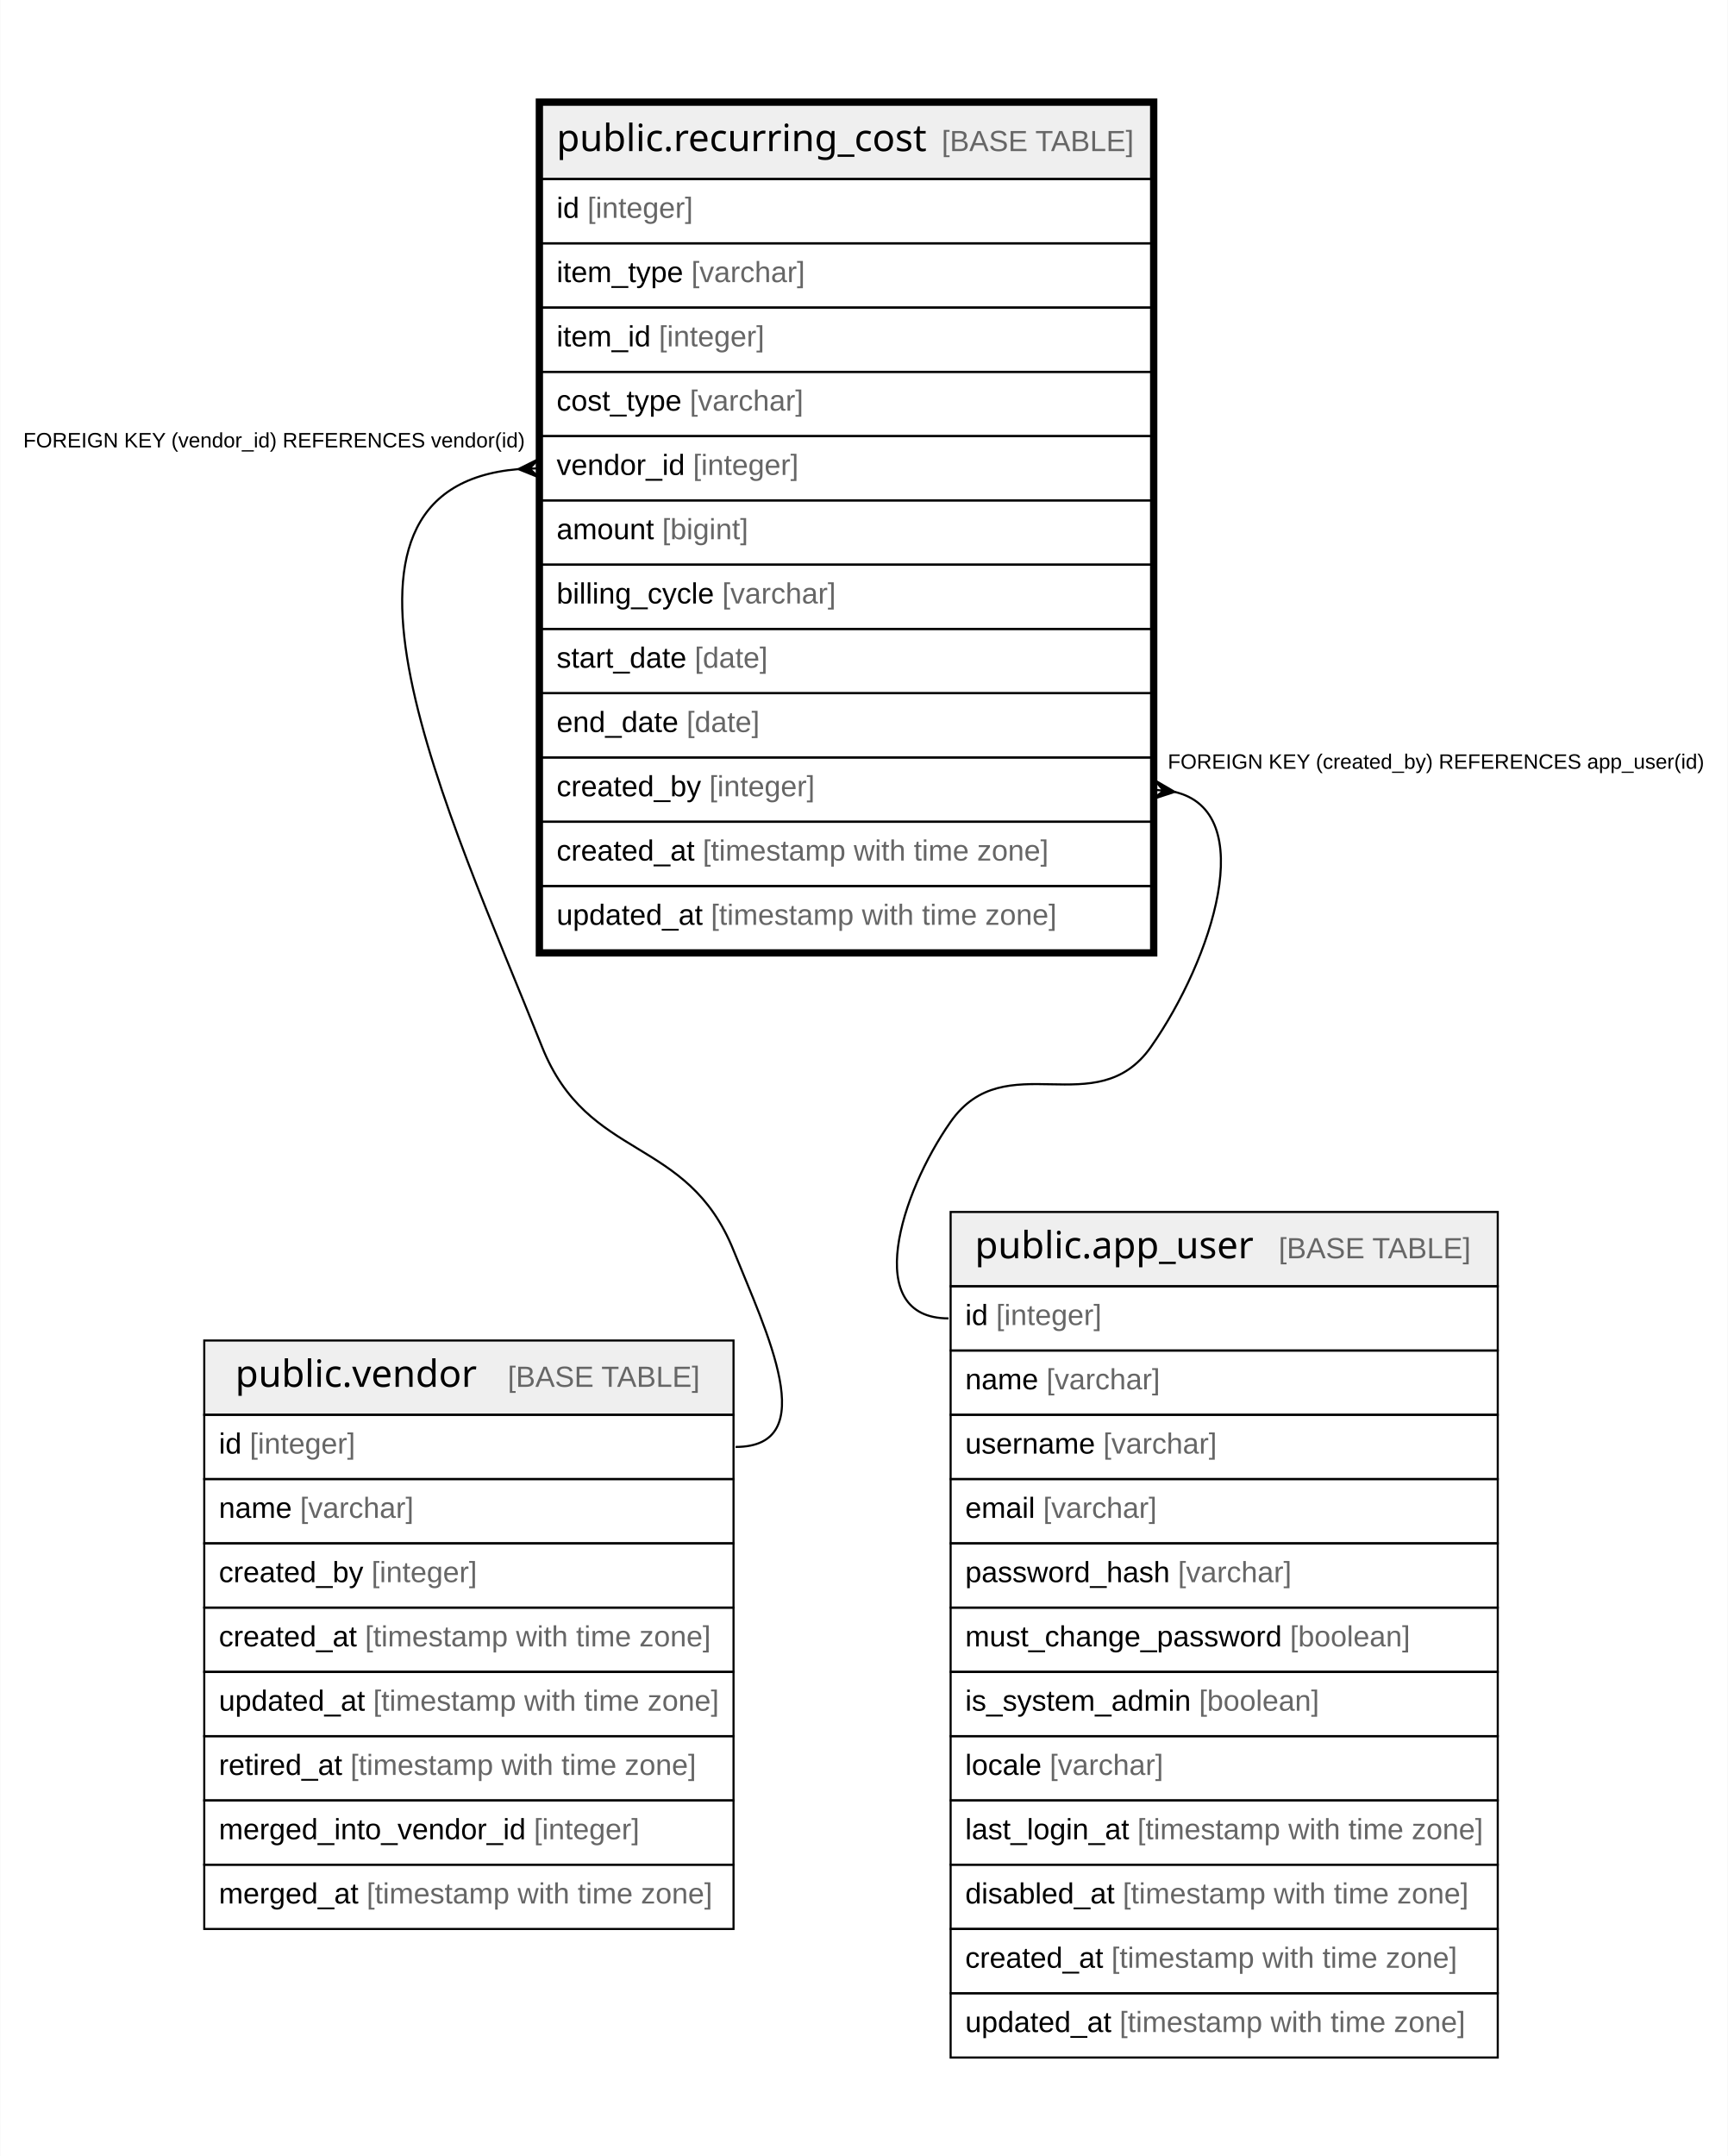
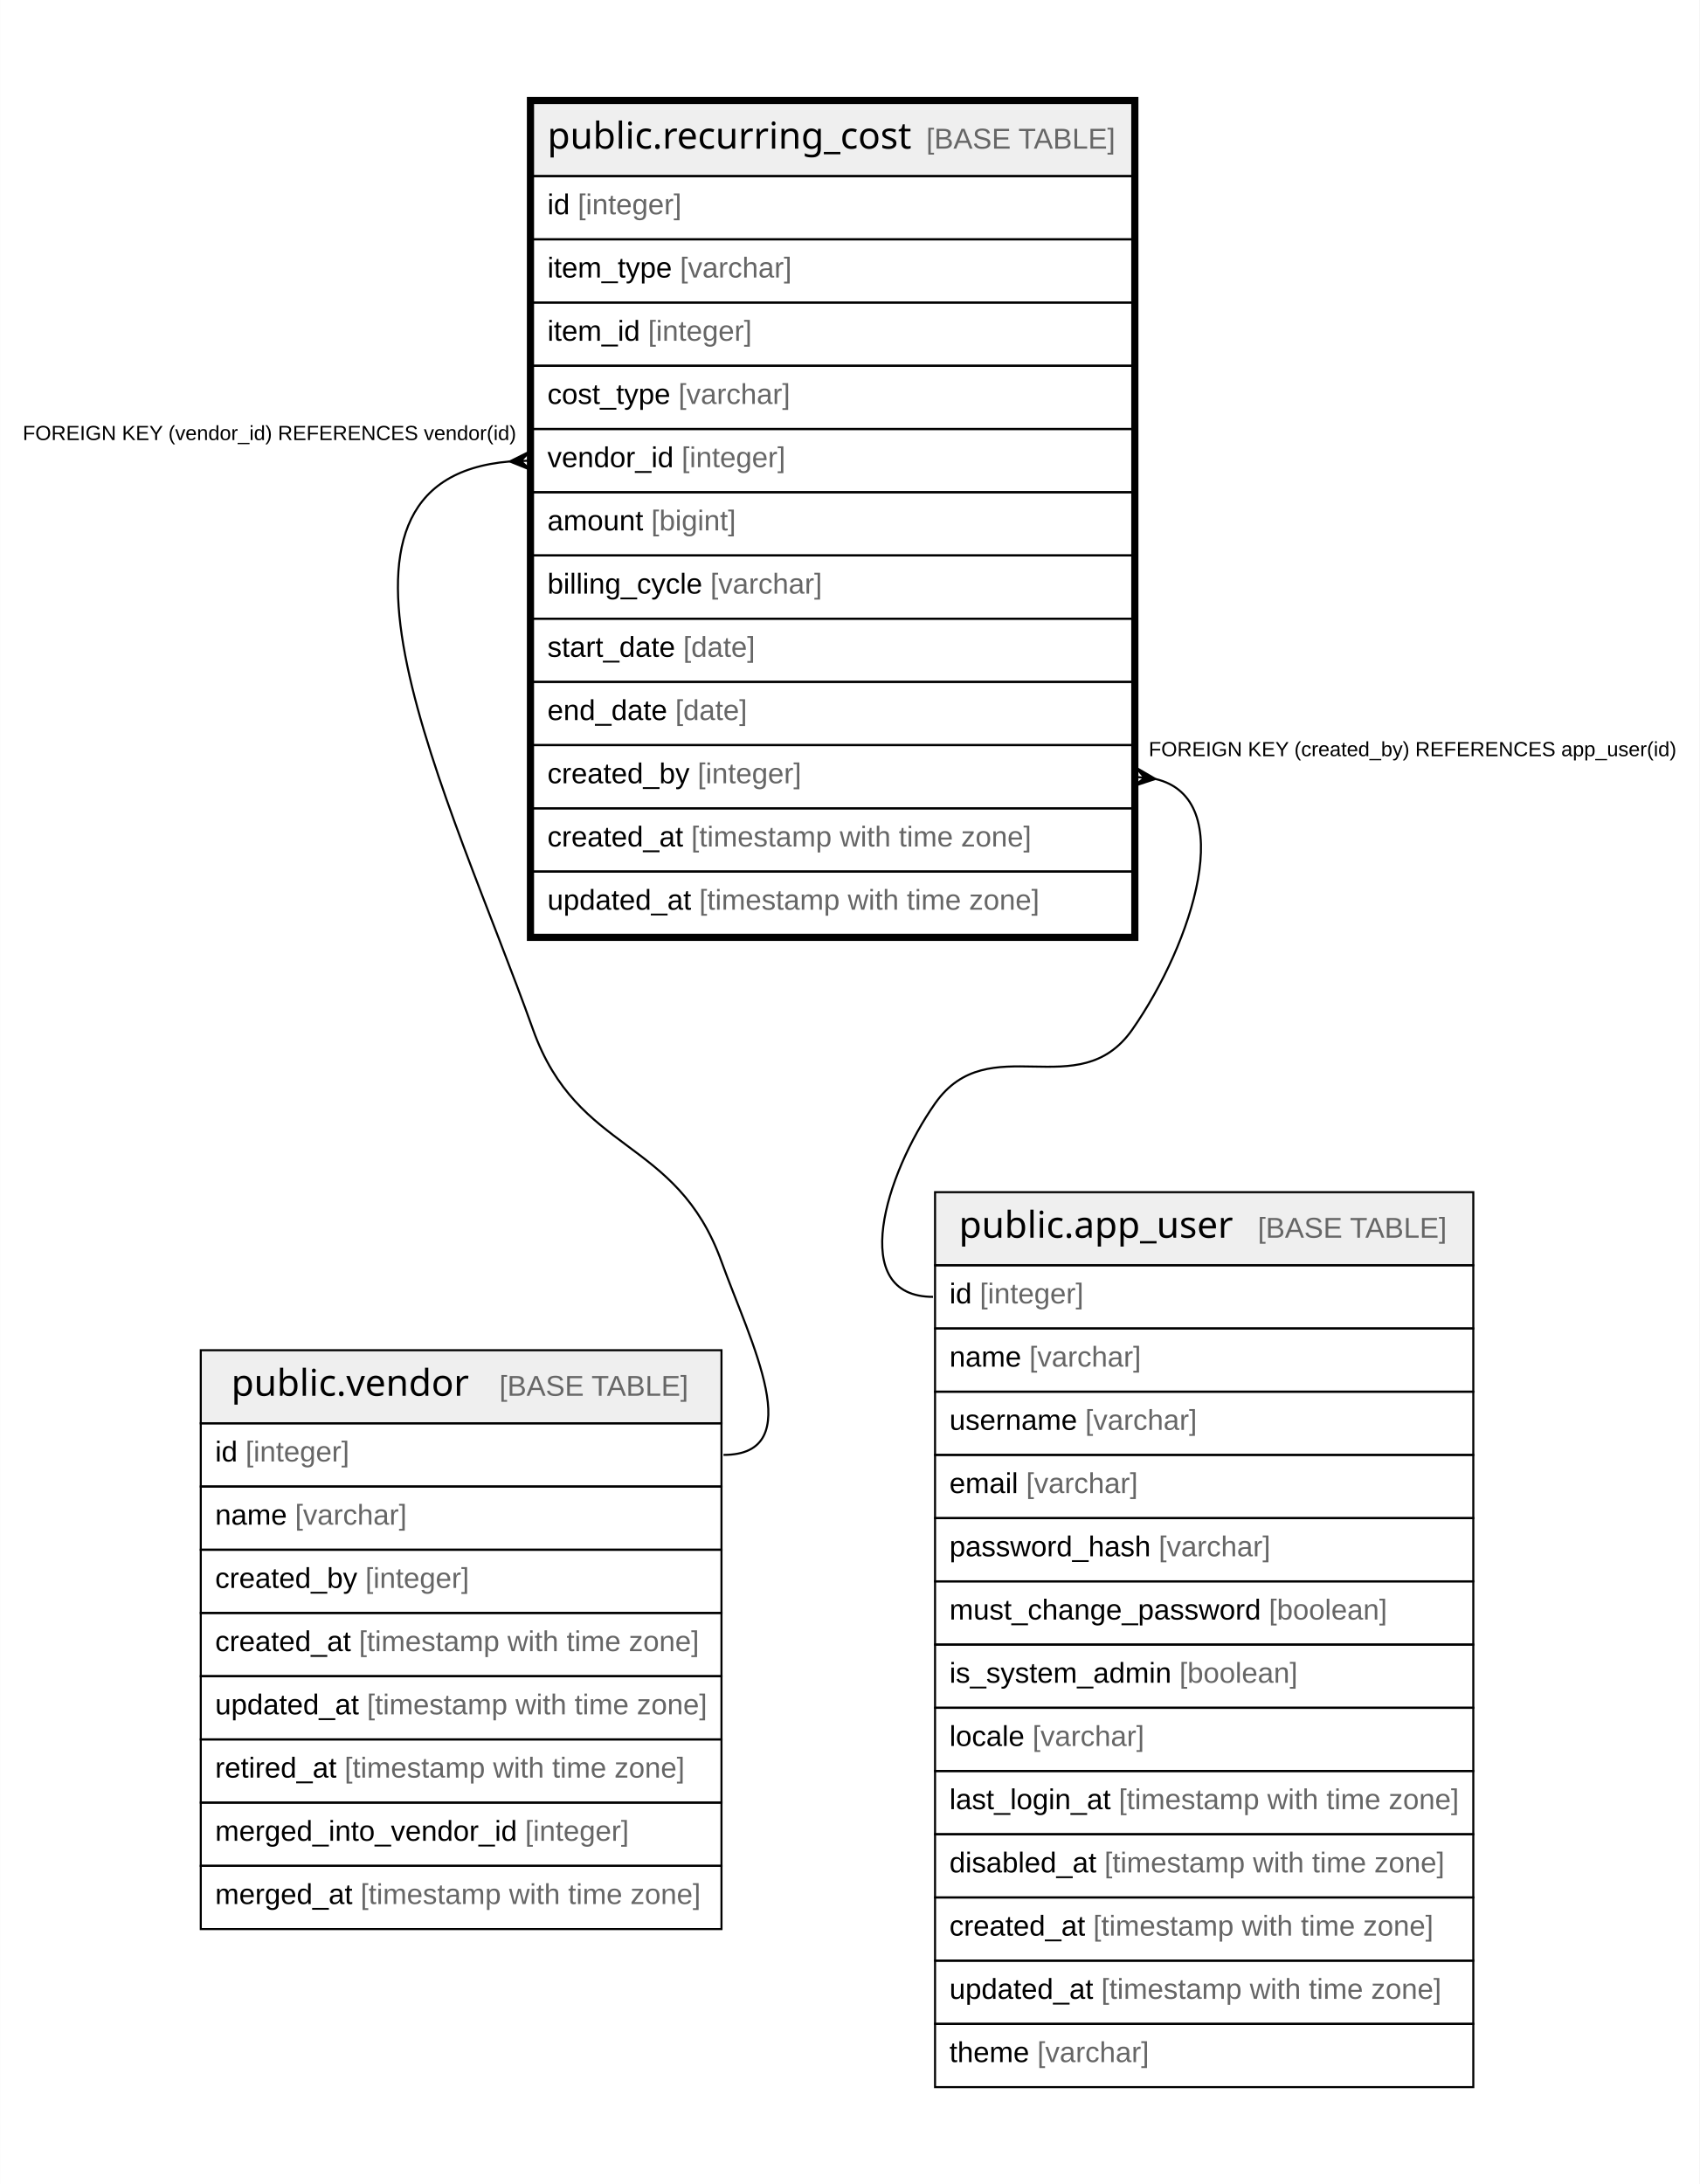
- <svg xmlns="http://www.w3.org/2000/svg" width="828pt" height="1033pt" viewBox="0.00 0.00 827.87 1033.20">
-   <g id="graph0" class="graph" transform="scale(1 1) rotate(0) translate(4 1029.2)">
-     <polygon fill="white" stroke="none" points="-4,4 -4,-1029.2 823.87,-1029.2 823.87,4 -4,4" />
+ <svg xmlns="http://www.w3.org/2000/svg" width="828pt" height="1064pt" viewBox="0.00 0.00 827.87 1064.00">
+   <g id="graph0" class="graph" transform="scale(1 1) rotate(0) translate(4 1060)">
+     <polygon fill="white" stroke="none" points="-4,4 -4,-1060 823.87,-1060 823.87,4 -4,4" />
    <g id="node1" class="node">
-       <polygon fill="#efefef" stroke="none" points="255.62,-943.4 255.62,-979 547.56,-979 547.56,-943.4 255.62,-943.4" />
-       <polygon fill="none" stroke="black" points="255.62,-943.4 255.62,-979 547.56,-979 547.56,-943.4 255.62,-943.4" />
-       <text text-anchor="start" x="262.62" y="-956.8" font-family="Arial Bold" font-size="18.00">public.recurring_cost</text>
-       <text text-anchor="start" x="416.07" y="-956.8" font-family="Arial" font-size="14.00">    </text>
-       <text text-anchor="start" x="447.19" y="-956.8" font-family="Arial" font-size="14.00" fill="#666666">[BASE TABLE]</text>
+       <polygon fill="#efefef" stroke="none" points="255.62,-974.2 255.62,-1009.8 547.56,-1009.8 547.56,-974.2 255.62,-974.2" />
+       <polygon fill="none" stroke="black" points="255.62,-974.2 255.62,-1009.8 547.56,-1009.8 547.56,-974.2 255.62,-974.2" />
+       <text text-anchor="start" x="262.62" y="-987.6" font-family="Arial Bold" font-size="18.00">public.recurring_cost</text>
+       <text text-anchor="start" x="416.07" y="-987.6" font-family="Arial" font-size="14.00">    </text>
+       <text text-anchor="start" x="447.19" y="-987.6" font-family="Arial" font-size="14.00" fill="#666666">[BASE TABLE]</text>
+       <polygon fill="none" stroke="black" points="255.62,-943.4 255.62,-974.2 547.56,-974.2 547.56,-943.4 255.62,-943.4" />
+       <text text-anchor="start" x="262.62" y="-955.6" font-family="Arial" font-size="14.00">id </text>
+       <text text-anchor="start" x="277.41" y="-955.6" font-family="Arial" font-size="14.00" fill="#666666">[integer]</text>
      <polygon fill="none" stroke="black" points="255.62,-912.6 255.62,-943.4 547.56,-943.4 547.56,-912.6 255.62,-912.6" />
-       <text text-anchor="start" x="262.62" y="-924.8" font-family="Arial" font-size="14.00">id </text>
-       <text text-anchor="start" x="277.41" y="-924.8" font-family="Arial" font-size="14.00" fill="#666666">[integer]</text>
+       <text text-anchor="start" x="262.62" y="-924.8" font-family="Arial" font-size="14.00">item_type </text>
+       <text text-anchor="start" x="327.21" y="-924.8" font-family="Arial" font-size="14.00" fill="#666666">[varchar]</text>
      <polygon fill="none" stroke="black" points="255.62,-881.8 255.62,-912.6 547.56,-912.6 547.56,-881.8 255.62,-881.8" />
-       <text text-anchor="start" x="262.62" y="-894" font-family="Arial" font-size="14.00">item_type </text>
-       <text text-anchor="start" x="327.21" y="-894" font-family="Arial" font-size="14.00" fill="#666666">[varchar]</text>
+       <text text-anchor="start" x="262.62" y="-894" font-family="Arial" font-size="14.00">item_id </text>
+       <text text-anchor="start" x="311.65" y="-894" font-family="Arial" font-size="14.00" fill="#666666">[integer]</text>
      <polygon fill="none" stroke="black" points="255.62,-851 255.62,-881.8 547.56,-881.8 547.56,-851 255.62,-851" />
-       <text text-anchor="start" x="262.62" y="-863.2" font-family="Arial" font-size="14.00">item_id </text>
-       <text text-anchor="start" x="311.65" y="-863.2" font-family="Arial" font-size="14.00" fill="#666666">[integer]</text>
+       <text text-anchor="start" x="262.62" y="-863.2" font-family="Arial" font-size="14.00">cost_type </text>
+       <text text-anchor="start" x="326.44" y="-863.2" font-family="Arial" font-size="14.00" fill="#666666">[varchar]</text>
      <polygon fill="none" stroke="black" points="255.62,-820.2 255.62,-851 547.56,-851 547.56,-820.2 255.62,-820.2" />
-       <text text-anchor="start" x="262.62" y="-832.4" font-family="Arial" font-size="14.00">cost_type </text>
-       <text text-anchor="start" x="326.44" y="-832.4" font-family="Arial" font-size="14.00" fill="#666666">[varchar]</text>
+       <text text-anchor="start" x="262.62" y="-832.4" font-family="Arial" font-size="14.00">vendor_id </text>
+       <text text-anchor="start" x="328" y="-832.4" font-family="Arial" font-size="14.00" fill="#666666">[integer]</text>
      <polygon fill="none" stroke="black" points="255.62,-789.4 255.62,-820.2 547.56,-820.2 547.56,-789.4 255.62,-789.4" />
-       <text text-anchor="start" x="262.62" y="-801.6" font-family="Arial" font-size="14.00">vendor_id </text>
-       <text text-anchor="start" x="328" y="-801.6" font-family="Arial" font-size="14.00" fill="#666666">[integer]</text>
+       <text text-anchor="start" x="262.62" y="-801.6" font-family="Arial" font-size="14.00">amount </text>
+       <text text-anchor="start" x="313.21" y="-801.6" font-family="Arial" font-size="14.00" fill="#666666">[bigint]</text>
      <polygon fill="none" stroke="black" points="255.62,-758.6 255.62,-789.4 547.56,-789.4 547.56,-758.6 255.62,-758.6" />
-       <text text-anchor="start" x="262.62" y="-770.8" font-family="Arial" font-size="14.00">amount </text>
-       <text text-anchor="start" x="313.21" y="-770.8" font-family="Arial" font-size="14.00" fill="#666666">[bigint]</text>
+       <text text-anchor="start" x="262.62" y="-770.8" font-family="Arial" font-size="14.00">billing_cycle </text>
+       <text text-anchor="start" x="342" y="-770.8" font-family="Arial" font-size="14.00" fill="#666666">[varchar]</text>
      <polygon fill="none" stroke="black" points="255.62,-727.8 255.62,-758.6 547.56,-758.6 547.56,-727.8 255.62,-727.8" />
-       <text text-anchor="start" x="262.62" y="-740" font-family="Arial" font-size="14.00">billing_cycle </text>
-       <text text-anchor="start" x="342" y="-740" font-family="Arial" font-size="14.00" fill="#666666">[varchar]</text>
+       <text text-anchor="start" x="262.62" y="-740" font-family="Arial" font-size="14.00">start_date </text>
+       <text text-anchor="start" x="328.78" y="-740" font-family="Arial" font-size="14.00" fill="#666666">[date]</text>
      <polygon fill="none" stroke="black" points="255.62,-697 255.62,-727.8 547.56,-727.8 547.56,-697 255.62,-697" />
-       <text text-anchor="start" x="262.62" y="-709.2" font-family="Arial" font-size="14.00">start_date </text>
-       <text text-anchor="start" x="328.78" y="-709.2" font-family="Arial" font-size="14.00" fill="#666666">[date]</text>
+       <text text-anchor="start" x="262.62" y="-709.2" font-family="Arial" font-size="14.00">end_date </text>
+       <text text-anchor="start" x="324.91" y="-709.2" font-family="Arial" font-size="14.00" fill="#666666">[date]</text>
      <polygon fill="none" stroke="black" points="255.62,-666.2 255.62,-697 547.56,-697 547.56,-666.2 255.62,-666.2" />
-       <text text-anchor="start" x="262.62" y="-678.4" font-family="Arial" font-size="14.00">end_date </text>
-       <text text-anchor="start" x="324.91" y="-678.4" font-family="Arial" font-size="14.00" fill="#666666">[date]</text>
+       <text text-anchor="start" x="262.62" y="-678.4" font-family="Arial" font-size="14.00">created_by </text>
+       <text text-anchor="start" x="335.78" y="-678.4" font-family="Arial" font-size="14.00" fill="#666666">[integer]</text>
      <polygon fill="none" stroke="black" points="255.62,-635.4 255.62,-666.2 547.56,-666.2 547.56,-635.4 255.62,-635.4" />
-       <text text-anchor="start" x="262.62" y="-647.6" font-family="Arial" font-size="14.00">created_by </text>
-       <text text-anchor="start" x="335.78" y="-647.6" font-family="Arial" font-size="14.00" fill="#666666">[integer]</text>
+       <text text-anchor="start" x="262.62" y="-647.6" font-family="Arial" font-size="14.00">created_at </text>
+       <text text-anchor="start" x="332.67" y="-647.6" font-family="Arial" font-size="14.00" fill="#666666">[timestamp with time zone]</text>
      <polygon fill="none" stroke="black" points="255.62,-604.6 255.62,-635.4 547.56,-635.4 547.56,-604.6 255.62,-604.6" />
-       <text text-anchor="start" x="262.62" y="-616.8" font-family="Arial" font-size="14.00">created_at </text>
-       <text text-anchor="start" x="332.67" y="-616.8" font-family="Arial" font-size="14.00" fill="#666666">[timestamp with time zone]</text>
-       <polygon fill="none" stroke="black" points="255.62,-573.8 255.62,-604.6 547.56,-604.6 547.56,-573.8 255.62,-573.8" />
-       <text text-anchor="start" x="262.62" y="-586" font-family="Arial" font-size="14.00">updated_at </text>
-       <text text-anchor="start" x="336.58" y="-586" font-family="Arial" font-size="14.00" fill="#666666">[timestamp with time zone]</text>
-       <polygon fill="none" stroke="black" stroke-width="3" points="254.12,-572.3 254.12,-980.5 549.06,-980.5 549.06,-572.3 254.12,-572.3" />
+       <text text-anchor="start" x="262.62" y="-616.8" font-family="Arial" font-size="14.00">updated_at </text>
+       <text text-anchor="start" x="336.58" y="-616.8" font-family="Arial" font-size="14.00" fill="#666666">[timestamp with time zone]</text>
+       <polygon fill="none" stroke="black" stroke-width="3" points="254.12,-603.1 254.12,-1011.3 549.06,-1011.3 549.06,-603.1 254.12,-603.1" />
    </g>
    <g id="node2" class="node">
-       <polygon fill="#efefef" stroke="none" points="93.75,-351.2 93.75,-386.8 347.43,-386.8 347.43,-351.2 93.75,-351.2" />
-       <polygon fill="none" stroke="black" points="93.75,-351.2 93.75,-386.8 347.43,-386.8 347.43,-351.2 93.75,-351.2" />
-       <text text-anchor="start" x="108.61" y="-364.6" font-family="Arial Bold" font-size="18.00">public.vendor</text>
-       <text text-anchor="start" x="208.09" y="-364.6" font-family="Arial" font-size="14.00">    </text>
-       <text text-anchor="start" x="239.2" y="-364.6" font-family="Arial" font-size="14.00" fill="#666666">[BASE TABLE]</text>
-       <polygon fill="none" stroke="black" points="93.75,-320.4 93.75,-351.2 347.43,-351.2 347.43,-320.4 93.75,-320.4" />
-       <text text-anchor="start" x="100.75" y="-332.6" font-family="Arial" font-size="14.00">id </text>
-       <text text-anchor="start" x="115.54" y="-332.6" font-family="Arial" font-size="14.00" fill="#666666">[integer]</text>
-       <polygon fill="none" stroke="black" points="93.75,-289.6 93.75,-320.4 347.43,-320.4 347.43,-289.6 93.75,-289.6" />
-       <text text-anchor="start" x="100.75" y="-301.8" font-family="Arial" font-size="14.00">name </text>
-       <text text-anchor="start" x="139.66" y="-301.8" font-family="Arial" font-size="14.00" fill="#666666">[varchar]</text>
-       <polygon fill="none" stroke="black" points="93.75,-258.8 93.75,-289.6 347.43,-289.6 347.43,-258.8 93.75,-258.8" />
-       <text text-anchor="start" x="100.75" y="-271" font-family="Arial" font-size="14.00">created_by </text>
-       <text text-anchor="start" x="173.91" y="-271" font-family="Arial" font-size="14.00" fill="#666666">[integer]</text>
-       <polygon fill="none" stroke="black" points="93.75,-228 93.75,-258.8 347.43,-258.8 347.43,-228 93.75,-228" />
-       <text text-anchor="start" x="100.75" y="-240.2" font-family="Arial" font-size="14.00">created_at </text>
-       <text text-anchor="start" x="170.8" y="-240.2" font-family="Arial" font-size="14.00" fill="#666666">[timestamp with time zone]</text>
-       <polygon fill="none" stroke="black" points="93.75,-197.2 93.75,-228 347.43,-228 347.43,-197.2 93.75,-197.2" />
-       <text text-anchor="start" x="100.75" y="-209.4" font-family="Arial" font-size="14.00">updated_at </text>
-       <text text-anchor="start" x="174.71" y="-209.4" font-family="Arial" font-size="14.00" fill="#666666">[timestamp with time zone]</text>
-       <polygon fill="none" stroke="black" points="93.75,-166.4 93.75,-197.2 347.43,-197.2 347.43,-166.4 93.75,-166.4" />
-       <text text-anchor="start" x="100.75" y="-178.6" font-family="Arial" font-size="14.00">retired_at </text>
-       <text text-anchor="start" x="163.79" y="-178.6" font-family="Arial" font-size="14.00" fill="#666666">[timestamp with time zone]</text>
-       <polygon fill="none" stroke="black" points="93.75,-135.6 93.75,-166.4 347.43,-166.4 347.43,-135.6 93.75,-135.6" />
-       <text text-anchor="start" x="100.75" y="-147.8" font-family="Arial" font-size="14.00">merged_into_vendor_id </text>
-       <text text-anchor="start" x="251.75" y="-147.8" font-family="Arial" font-size="14.00" fill="#666666">[integer]</text>
-       <polygon fill="none" stroke="black" points="93.75,-104.8 93.75,-135.6 347.43,-135.6 347.43,-104.8 93.75,-104.8" />
-       <text text-anchor="start" x="100.75" y="-117" font-family="Arial" font-size="14.00">merged_at </text>
-       <text text-anchor="start" x="171.57" y="-117" font-family="Arial" font-size="14.00" fill="#666666">[timestamp with time zone]</text>
+       <polygon fill="#efefef" stroke="none" points="93.75,-366.6 93.75,-402.2 347.43,-402.2 347.43,-366.6 93.75,-366.6" />
+       <polygon fill="none" stroke="black" points="93.75,-366.6 93.75,-402.2 347.43,-402.2 347.43,-366.6 93.75,-366.6" />
+       <text text-anchor="start" x="108.61" y="-380" font-family="Arial Bold" font-size="18.00">public.vendor</text>
+       <text text-anchor="start" x="208.09" y="-380" font-family="Arial" font-size="14.00">    </text>
+       <text text-anchor="start" x="239.2" y="-380" font-family="Arial" font-size="14.00" fill="#666666">[BASE TABLE]</text>
+       <polygon fill="none" stroke="black" points="93.75,-335.8 93.75,-366.6 347.43,-366.6 347.43,-335.8 93.75,-335.8" />
+       <text text-anchor="start" x="100.75" y="-348" font-family="Arial" font-size="14.00">id </text>
+       <text text-anchor="start" x="115.54" y="-348" font-family="Arial" font-size="14.00" fill="#666666">[integer]</text>
+       <polygon fill="none" stroke="black" points="93.75,-305 93.75,-335.8 347.43,-335.8 347.43,-305 93.75,-305" />
+       <text text-anchor="start" x="100.75" y="-317.2" font-family="Arial" font-size="14.00">name </text>
+       <text text-anchor="start" x="139.66" y="-317.2" font-family="Arial" font-size="14.00" fill="#666666">[varchar]</text>
+       <polygon fill="none" stroke="black" points="93.75,-274.2 93.75,-305 347.43,-305 347.43,-274.2 93.75,-274.2" />
+       <text text-anchor="start" x="100.75" y="-286.4" font-family="Arial" font-size="14.00">created_by </text>
+       <text text-anchor="start" x="173.91" y="-286.4" font-family="Arial" font-size="14.00" fill="#666666">[integer]</text>
+       <polygon fill="none" stroke="black" points="93.75,-243.4 93.75,-274.2 347.43,-274.2 347.43,-243.4 93.75,-243.4" />
+       <text text-anchor="start" x="100.75" y="-255.6" font-family="Arial" font-size="14.00">created_at </text>
+       <text text-anchor="start" x="170.8" y="-255.6" font-family="Arial" font-size="14.00" fill="#666666">[timestamp with time zone]</text>
+       <polygon fill="none" stroke="black" points="93.75,-212.6 93.75,-243.4 347.43,-243.4 347.43,-212.6 93.75,-212.6" />
+       <text text-anchor="start" x="100.75" y="-224.8" font-family="Arial" font-size="14.00">updated_at </text>
+       <text text-anchor="start" x="174.71" y="-224.8" font-family="Arial" font-size="14.00" fill="#666666">[timestamp with time zone]</text>
+       <polygon fill="none" stroke="black" points="93.75,-181.8 93.75,-212.6 347.43,-212.6 347.43,-181.8 93.75,-181.8" />
+       <text text-anchor="start" x="100.75" y="-194" font-family="Arial" font-size="14.00">retired_at </text>
+       <text text-anchor="start" x="163.79" y="-194" font-family="Arial" font-size="14.00" fill="#666666">[timestamp with time zone]</text>
+       <polygon fill="none" stroke="black" points="93.75,-151 93.75,-181.8 347.43,-181.8 347.43,-151 93.75,-151" />
+       <text text-anchor="start" x="100.75" y="-163.2" font-family="Arial" font-size="14.00">merged_into_vendor_id </text>
+       <text text-anchor="start" x="251.75" y="-163.2" font-family="Arial" font-size="14.00" fill="#666666">[integer]</text>
+       <polygon fill="none" stroke="black" points="93.75,-120.2 93.75,-151 347.43,-151 347.43,-120.2 93.75,-120.2" />
+       <text text-anchor="start" x="100.75" y="-132.4" font-family="Arial" font-size="14.00">merged_at </text>
+       <text text-anchor="start" x="171.57" y="-132.4" font-family="Arial" font-size="14.00" fill="#666666">[timestamp with time zone]</text>
    </g>
    <g id="edge1" class="edge">
-       <path fill="none" stroke="black" d="M244.31,-804.39C136,-795.31 211.35,-638.69 255.62,-527.6 277.67,-472.28 325.19,-485.24 347.43,-430 363.07,-391.16 390.3,-335.8 348.43,-335.8" />
-       <polygon fill="black" stroke="black" points="244.3,-804.39 254.11,-809.28 249.63,-804.6 253.96,-804.77 253.96,-804.77 253.96,-804.77 249.63,-804.6 254.47,-800.29 244.3,-804.39" />
-       <text text-anchor="start" x="7" y="-814.8" font-family="Arial" font-size="10.00">FOREIGN KEY (vendor_id) REFERENCES vendor(id)</text>
+       <path fill="none" stroke="black" d="M244.32,-835.19C136.24,-826.19 215.41,-671.03 255.62,-558.4 277.38,-497.46 325.46,-506.26 347.43,-445.4 361.65,-406.02 390.3,-351.2 348.43,-351.2" />
+       <polygon fill="black" stroke="black" points="244.3,-835.19 254.11,-840.08 249.63,-835.4 253.96,-835.57 253.96,-835.57 253.96,-835.57 249.63,-835.4 254.47,-831.09 244.3,-835.19" />
+       <text text-anchor="start" x="7" y="-845.6" font-family="Arial" font-size="10.00">FOREIGN KEY (vendor_id) REFERENCES vendor(id)</text>
    </g>
    <g id="node3" class="node">
-       <polygon fill="#efefef" stroke="none" points="451.48,-412.8 451.48,-448.4 713.71,-448.4 713.71,-412.8 451.48,-412.8" />
-       <polygon fill="none" stroke="black" points="451.48,-412.8 451.48,-448.4 713.71,-448.4 713.71,-412.8 451.48,-412.8" />
-       <text text-anchor="start" x="463.11" y="-426.2" font-family="Arial Bold" font-size="18.00">public.app_user</text>
-       <text text-anchor="start" x="577.58" y="-426.2" font-family="Arial" font-size="14.00">    </text>
-       <text text-anchor="start" x="608.7" y="-426.2" font-family="Arial" font-size="14.00" fill="#666666">[BASE TABLE]</text>
+       <polygon fill="#efefef" stroke="none" points="451.48,-443.6 451.48,-479.2 713.71,-479.2 713.71,-443.6 451.48,-443.6" />
+       <polygon fill="none" stroke="black" points="451.48,-443.6 451.48,-479.2 713.71,-479.2 713.71,-443.6 451.48,-443.6" />
+       <text text-anchor="start" x="463.11" y="-457" font-family="Arial Bold" font-size="18.00">public.app_user</text>
+       <text text-anchor="start" x="577.58" y="-457" font-family="Arial" font-size="14.00">    </text>
+       <text text-anchor="start" x="608.7" y="-457" font-family="Arial" font-size="14.00" fill="#666666">[BASE TABLE]</text>
+       <polygon fill="none" stroke="black" points="451.48,-412.8 451.48,-443.6 713.71,-443.6 713.71,-412.8 451.48,-412.8" />
+       <text text-anchor="start" x="458.48" y="-425" font-family="Arial" font-size="14.00">id </text>
+       <text text-anchor="start" x="473.27" y="-425" font-family="Arial" font-size="14.00" fill="#666666">[integer]</text>
      <polygon fill="none" stroke="black" points="451.48,-382 451.48,-412.8 713.71,-412.8 713.71,-382 451.48,-382" />
-       <text text-anchor="start" x="458.48" y="-394.2" font-family="Arial" font-size="14.00">id </text>
-       <text text-anchor="start" x="473.27" y="-394.2" font-family="Arial" font-size="14.00" fill="#666666">[integer]</text>
+       <text text-anchor="start" x="458.48" y="-394.2" font-family="Arial" font-size="14.00">name </text>
+       <text text-anchor="start" x="497.39" y="-394.2" font-family="Arial" font-size="14.00" fill="#666666">[varchar]</text>
      <polygon fill="none" stroke="black" points="451.48,-351.2 451.48,-382 713.71,-382 713.71,-351.2 451.48,-351.2" />
-       <text text-anchor="start" x="458.48" y="-363.4" font-family="Arial" font-size="14.00">name </text>
-       <text text-anchor="start" x="497.39" y="-363.4" font-family="Arial" font-size="14.00" fill="#666666">[varchar]</text>
+       <text text-anchor="start" x="458.48" y="-363.4" font-family="Arial" font-size="14.00">username </text>
+       <text text-anchor="start" x="524.62" y="-363.4" font-family="Arial" font-size="14.00" fill="#666666">[varchar]</text>
      <polygon fill="none" stroke="black" points="451.48,-320.4 451.48,-351.2 713.71,-351.2 713.71,-320.4 451.48,-320.4" />
-       <text text-anchor="start" x="458.48" y="-332.6" font-family="Arial" font-size="14.00">username </text>
-       <text text-anchor="start" x="524.62" y="-332.6" font-family="Arial" font-size="14.00" fill="#666666">[varchar]</text>
+       <text text-anchor="start" x="458.48" y="-332.6" font-family="Arial" font-size="14.00">email </text>
+       <text text-anchor="start" x="495.83" y="-332.6" font-family="Arial" font-size="14.00" fill="#666666">[varchar]</text>
      <polygon fill="none" stroke="black" points="451.48,-289.6 451.48,-320.4 713.71,-320.4 713.71,-289.6 451.48,-289.6" />
-       <text text-anchor="start" x="458.48" y="-301.8" font-family="Arial" font-size="14.00">email </text>
-       <text text-anchor="start" x="495.83" y="-301.8" font-family="Arial" font-size="14.00" fill="#666666">[varchar]</text>
+       <text text-anchor="start" x="458.48" y="-301.8" font-family="Arial" font-size="14.00">password_hash </text>
+       <text text-anchor="start" x="560.43" y="-301.8" font-family="Arial" font-size="14.00" fill="#666666">[varchar]</text>
      <polygon fill="none" stroke="black" points="451.48,-258.8 451.48,-289.6 713.71,-289.6 713.71,-258.8 451.48,-258.8" />
-       <text text-anchor="start" x="458.48" y="-271" font-family="Arial" font-size="14.00">password_hash </text>
-       <text text-anchor="start" x="560.43" y="-271" font-family="Arial" font-size="14.00" fill="#666666">[varchar]</text>
+       <text text-anchor="start" x="458.48" y="-271" font-family="Arial" font-size="14.00">must_change_password </text>
+       <text text-anchor="start" x="614.13" y="-271" font-family="Arial" font-size="14.00" fill="#666666">[boolean]</text>
      <polygon fill="none" stroke="black" points="451.48,-228 451.48,-258.8 713.71,-258.8 713.71,-228 451.48,-228" />
-       <text text-anchor="start" x="458.48" y="-240.2" font-family="Arial" font-size="14.00">must_change_password </text>
-       <text text-anchor="start" x="614.13" y="-240.2" font-family="Arial" font-size="14.00" fill="#666666">[boolean]</text>
+       <text text-anchor="start" x="458.48" y="-240.2" font-family="Arial" font-size="14.00">is_system_admin </text>
+       <text text-anchor="start" x="570.52" y="-240.2" font-family="Arial" font-size="14.00" fill="#666666">[boolean]</text>
      <polygon fill="none" stroke="black" points="451.48,-197.2 451.48,-228 713.71,-228 713.71,-197.2 451.48,-197.2" />
-       <text text-anchor="start" x="458.48" y="-209.4" font-family="Arial" font-size="14.00">is_system_admin </text>
-       <text text-anchor="start" x="570.52" y="-209.4" font-family="Arial" font-size="14.00" fill="#666666">[boolean]</text>
+       <text text-anchor="start" x="458.48" y="-209.4" font-family="Arial" font-size="14.00">locale </text>
+       <text text-anchor="start" x="498.95" y="-209.4" font-family="Arial" font-size="14.00" fill="#666666">[varchar]</text>
      <polygon fill="none" stroke="black" points="451.48,-166.4 451.48,-197.2 713.71,-197.2 713.71,-166.4 451.48,-166.4" />
-       <text text-anchor="start" x="458.48" y="-178.6" font-family="Arial" font-size="14.00">locale </text>
-       <text text-anchor="start" x="498.95" y="-178.6" font-family="Arial" font-size="14.00" fill="#666666">[varchar]</text>
+       <text text-anchor="start" x="458.48" y="-178.6" font-family="Arial" font-size="14.00">last_login_at </text>
+       <text text-anchor="start" x="540.98" y="-178.6" font-family="Arial" font-size="14.00" fill="#666666">[timestamp with time zone]</text>
      <polygon fill="none" stroke="black" points="451.48,-135.6 451.48,-166.4 713.71,-166.4 713.71,-135.6 451.48,-135.6" />
-       <text text-anchor="start" x="458.48" y="-147.8" font-family="Arial" font-size="14.00">last_login_at </text>
-       <text text-anchor="start" x="540.98" y="-147.8" font-family="Arial" font-size="14.00" fill="#666666">[timestamp with time zone]</text>
+       <text text-anchor="start" x="458.48" y="-147.8" font-family="Arial" font-size="14.00">disabled_at </text>
+       <text text-anchor="start" x="533.98" y="-147.8" font-family="Arial" font-size="14.00" fill="#666666">[timestamp with time zone]</text>
      <polygon fill="none" stroke="black" points="451.48,-104.8 451.48,-135.6 713.71,-135.6 713.71,-104.8 451.48,-104.8" />
-       <text text-anchor="start" x="458.48" y="-117" font-family="Arial" font-size="14.00">disabled_at </text>
-       <text text-anchor="start" x="533.98" y="-117" font-family="Arial" font-size="14.00" fill="#666666">[timestamp with time zone]</text>
+       <text text-anchor="start" x="458.48" y="-117" font-family="Arial" font-size="14.00">created_at </text>
+       <text text-anchor="start" x="528.53" y="-117" font-family="Arial" font-size="14.00" fill="#666666">[timestamp with time zone]</text>
      <polygon fill="none" stroke="black" points="451.48,-74 451.48,-104.8 713.71,-104.8 713.71,-74 451.48,-74" />
-       <text text-anchor="start" x="458.48" y="-86.2" font-family="Arial" font-size="14.00">created_at </text>
-       <text text-anchor="start" x="528.53" y="-86.2" font-family="Arial" font-size="14.00" fill="#666666">[timestamp with time zone]</text>
+       <text text-anchor="start" x="458.48" y="-86.2" font-family="Arial" font-size="14.00">updated_at </text>
+       <text text-anchor="start" x="532.44" y="-86.2" font-family="Arial" font-size="14.00" fill="#666666">[timestamp with time zone]</text>
      <polygon fill="none" stroke="black" points="451.48,-43.2 451.48,-74 713.71,-74 713.71,-43.2 451.48,-43.2" />
-       <text text-anchor="start" x="458.48" y="-55.4" font-family="Arial" font-size="14.00">updated_at </text>
-       <text text-anchor="start" x="532.44" y="-55.4" font-family="Arial" font-size="14.00" fill="#666666">[timestamp with time zone]</text>
+       <text text-anchor="start" x="458.48" y="-55.4" font-family="Arial" font-size="14.00">theme </text>
+       <text text-anchor="start" x="501.28" y="-55.4" font-family="Arial" font-size="14.00" fill="#666666">[varchar]</text>
    </g>
    <g id="edge2" class="edge">
-       <path fill="none" stroke="black" d="M558.71,-649.74C599.95,-640.25 576.8,-569.41 547.56,-527.6 521.43,-490.23 477.66,-528.94 451.48,-491.6 427.44,-457.32 408.61,-397.4 450.48,-397.4" />
-       <polygon fill="black" stroke="black" points="558.84,-649.72 548.43,-646.29 553.54,-650.28 549.23,-650.73 549.23,-650.73 549.23,-650.73 553.54,-650.28 549.36,-655.24 558.84,-649.72" />
-       <text text-anchor="start" x="555.56" y="-660.8" font-family="Arial" font-size="10.00">FOREIGN KEY (created_by) REFERENCES app_user(id)</text>
+       <path fill="none" stroke="black" d="M558.71,-680.54C599.95,-671.05 576.8,-600.21 547.56,-558.4 521.43,-521.03 477.66,-559.74 451.48,-522.4 427.44,-488.12 408.61,-428.2 450.48,-428.2" />
+       <polygon fill="black" stroke="black" points="558.84,-680.52 548.43,-677.09 553.54,-681.08 549.23,-681.53 549.23,-681.53 549.23,-681.53 553.54,-681.08 549.36,-686.04 558.84,-680.52" />
+       <text text-anchor="start" x="555.56" y="-691.6" font-family="Arial" font-size="10.00">FOREIGN KEY (created_by) REFERENCES app_user(id)</text>
    </g>
  </g>
</svg>
